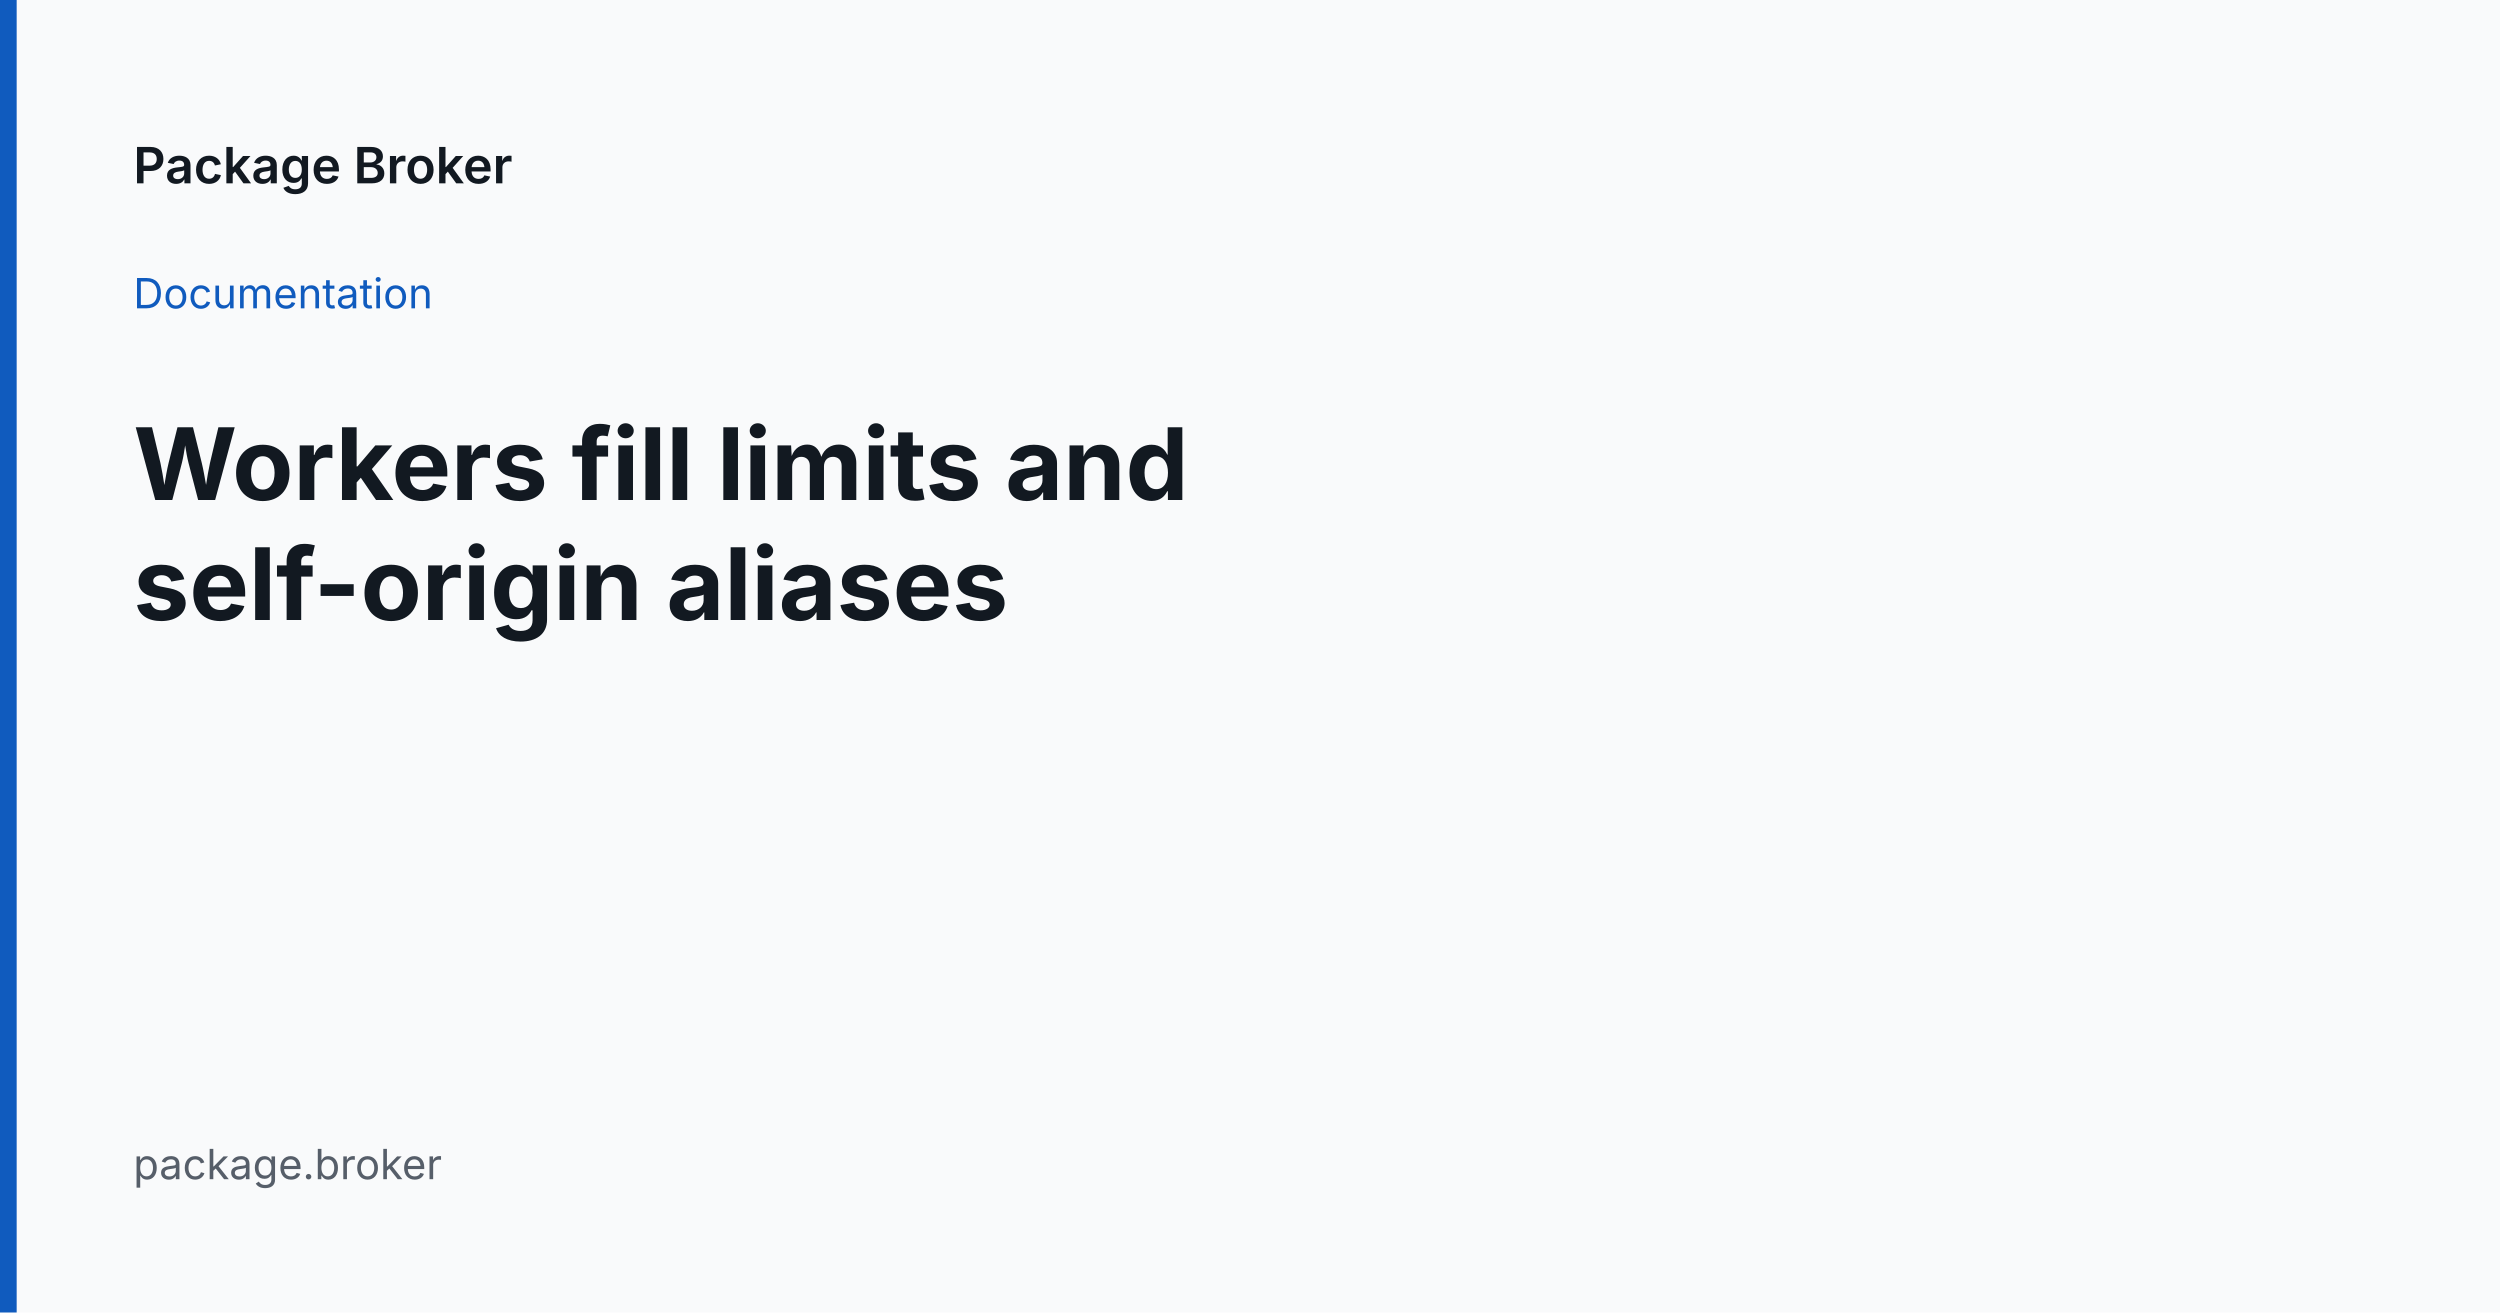
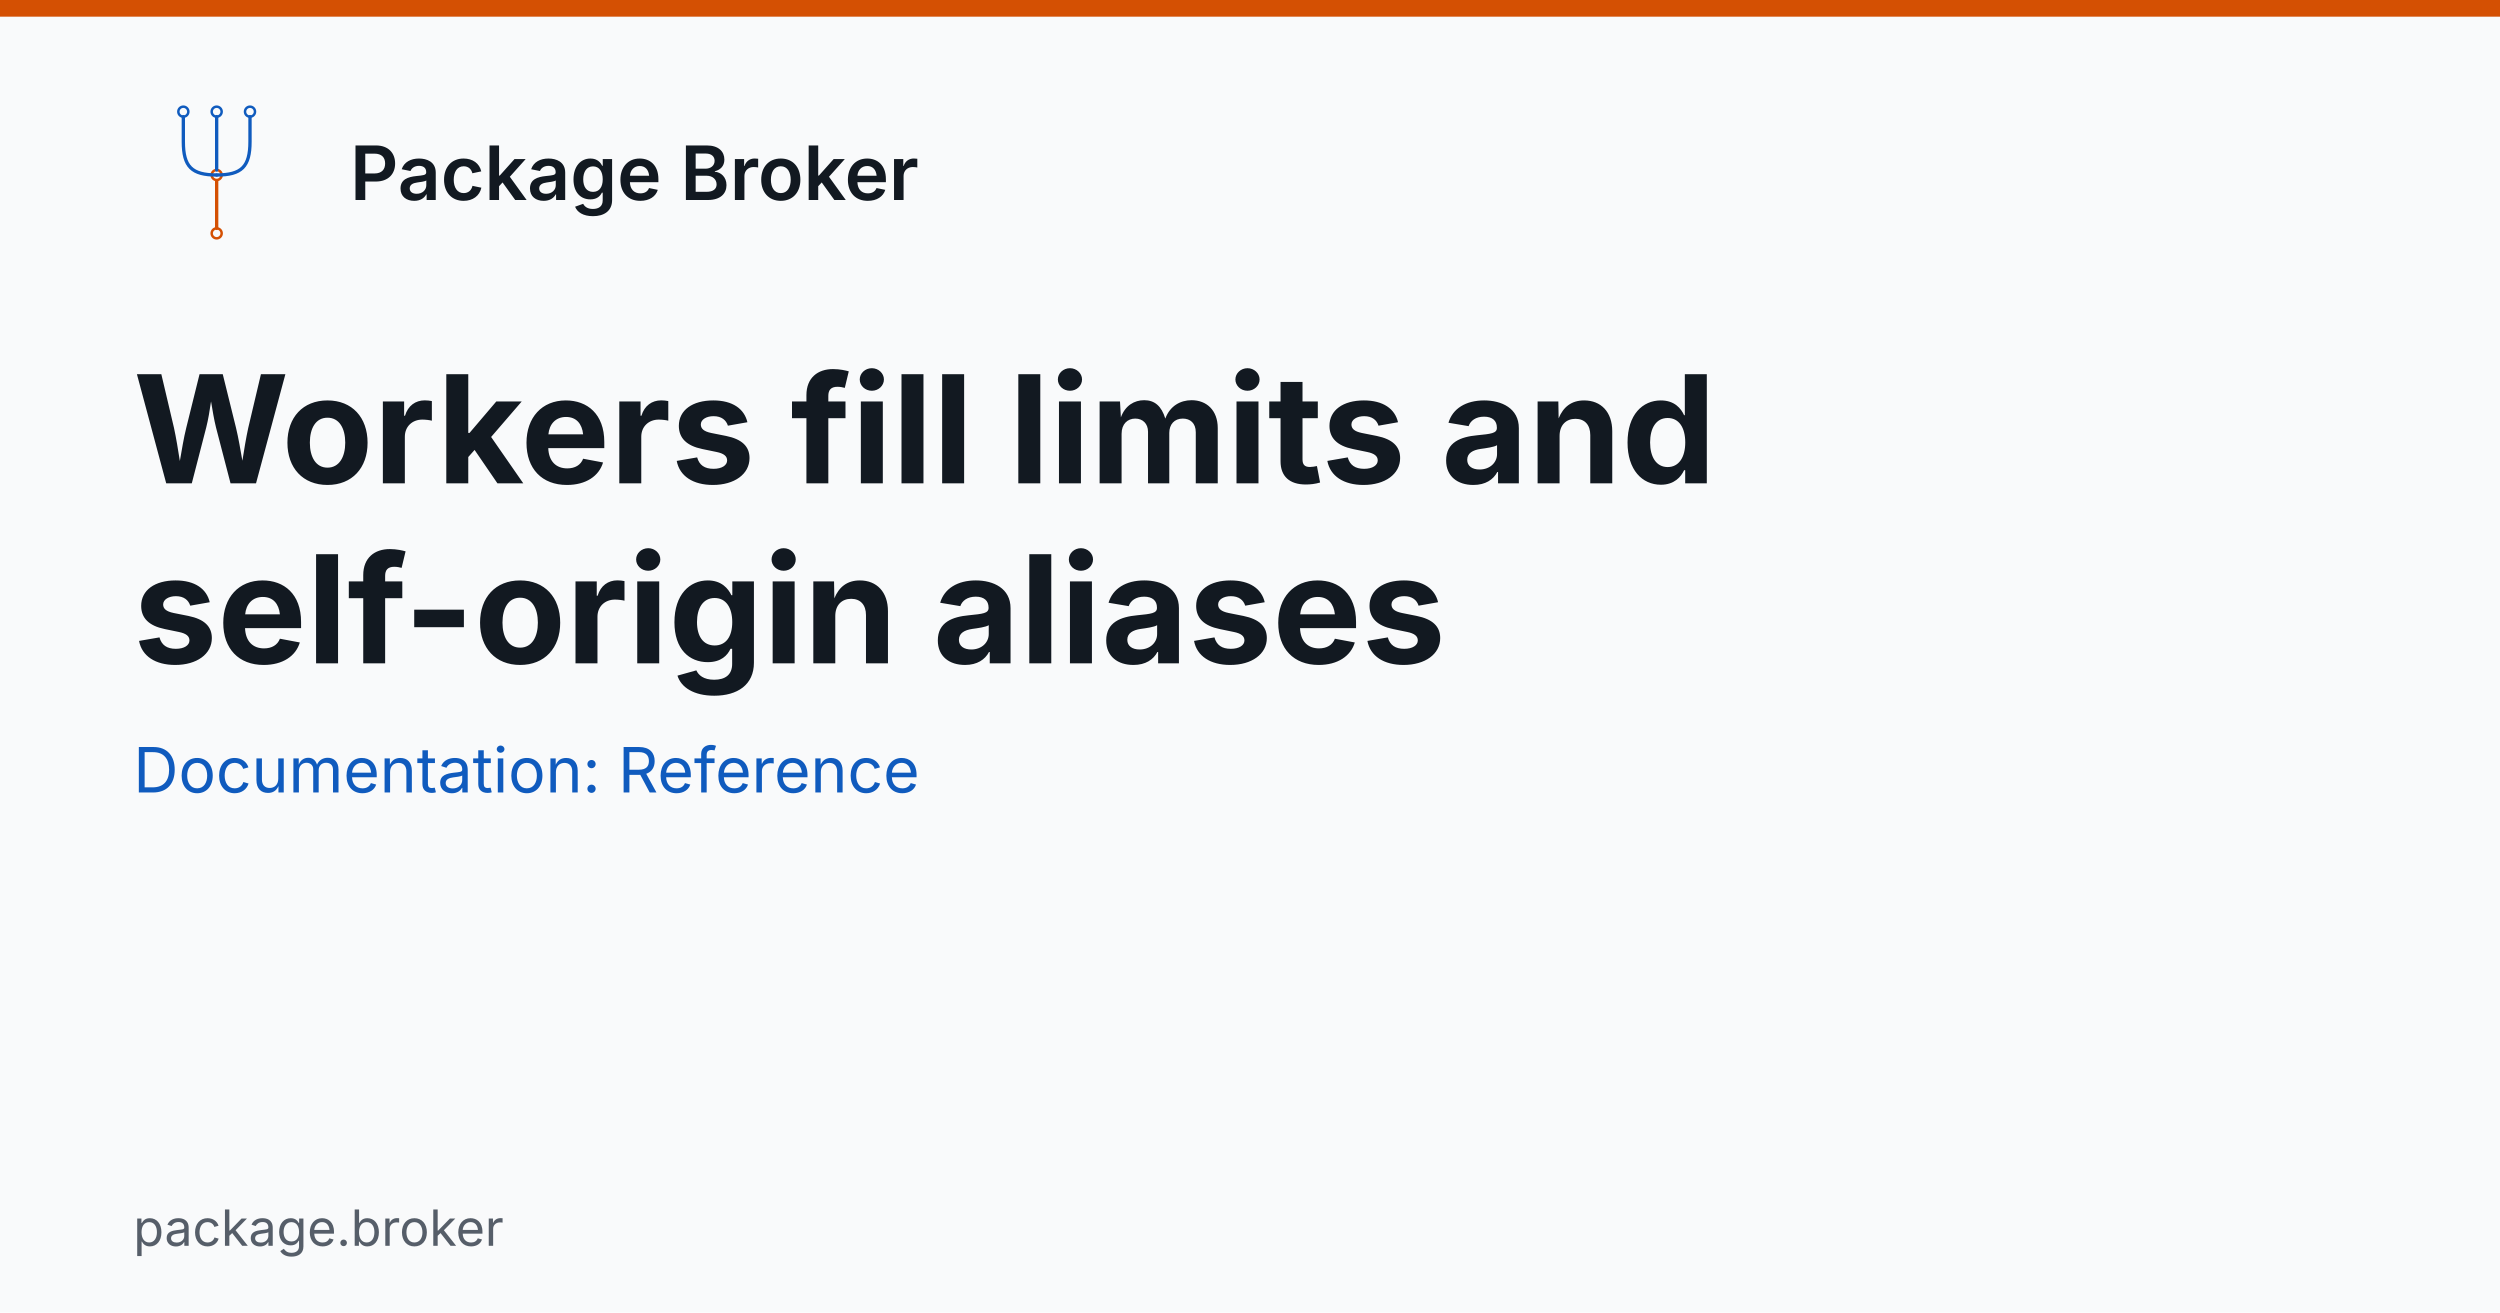
<svg xmlns="http://www.w3.org/2000/svg" width="1200" height="630" viewBox="0 0 1200 630" role="img" aria-labelledby="title description">
  <defs>
    <style>@font-face{font-family:Inter;src:url(inter-latin-wght-normal.woff2) format('woff2');font-weight:100 900}text{font-family:Inter,sans-serif}</style>
  </defs>
  <rect width="1200" height="630" fill="#f9fafb" />
-   <rect width="8" height="630" fill="#105bbe" />
-   <text x="64" y="88" font-size="24" font-weight="600" fill="#121921">Package Broker</text>
-   <text x="64" y="148" font-size="20" fill="#105bbe">Documentation</text>
-   <text x="64" y="240" font-size="48" font-weight="700" fill="#121921">
+   <rect width="1200" height="8" fill="#d45003" />
+   <svg x="64" y="40" width="80" height="80" viewBox="0 0 200 200" fill="none" aria-hidden="true">
+     <g>
+       <circle cx="100" cy="180" r="6" stroke="#d45003" stroke-width="3" fill="none" />
+       <path d="M100 174 L100 110" stroke="#d45003" stroke-width="4" stroke-linecap="round" />
+       <circle cx="100" cy="110" r="6" stroke="#d45003" stroke-width="3" fill="#f9fafb" />
+     </g>
+     <g>
+       <path d="M100 104 L100 40" stroke="#105bbe" stroke-width="4" stroke-linecap="round" />
+       <circle cx="100" cy="34" r="6" stroke="#105bbe" stroke-width="3" fill="none" />
+       <path d="M100 110 C70 110 60 100 60 70 L60 40" stroke="#105bbe" stroke-width="4" stroke-linecap="round" fill="none" />
+       <circle cx="60" cy="34" r="6" stroke="#105bbe" stroke-width="3" fill="none" />
+       <path d="M100 110 C130 110 140 100 140 70 L140 40" stroke="#105bbe" stroke-width="4" stroke-linecap="round" fill="none" />
+       <circle cx="140" cy="34" r="6" stroke="#105bbe" stroke-width="3" fill="none" />
+     </g>
+   </svg>
+   <text x="168" y="96" font-size="36" font-weight="600" fill="#121921">Package Broker</text>
+   <text data-role="headline" x="64" y="232" font-size="72" font-weight="700" fill="#121921">
    <tspan x="64" dy="0">Workers fill limits and</tspan>
-     <tspan x="64" dy="57.6">self-origin aliases</tspan>
+     <tspan x="64" dy="86.4">self-origin aliases</tspan>
  </text>
-   <text x="64" y="566" font-size="20" fill="#565e69">package.broker</text>
+   <text data-role="support" x="64" y="380.4" font-size="30" fill="#105bbe">Documentation: Reference</text>
+   <text x="64" y="598" font-size="24" fill="#565e69">package.broker</text>
</svg>
